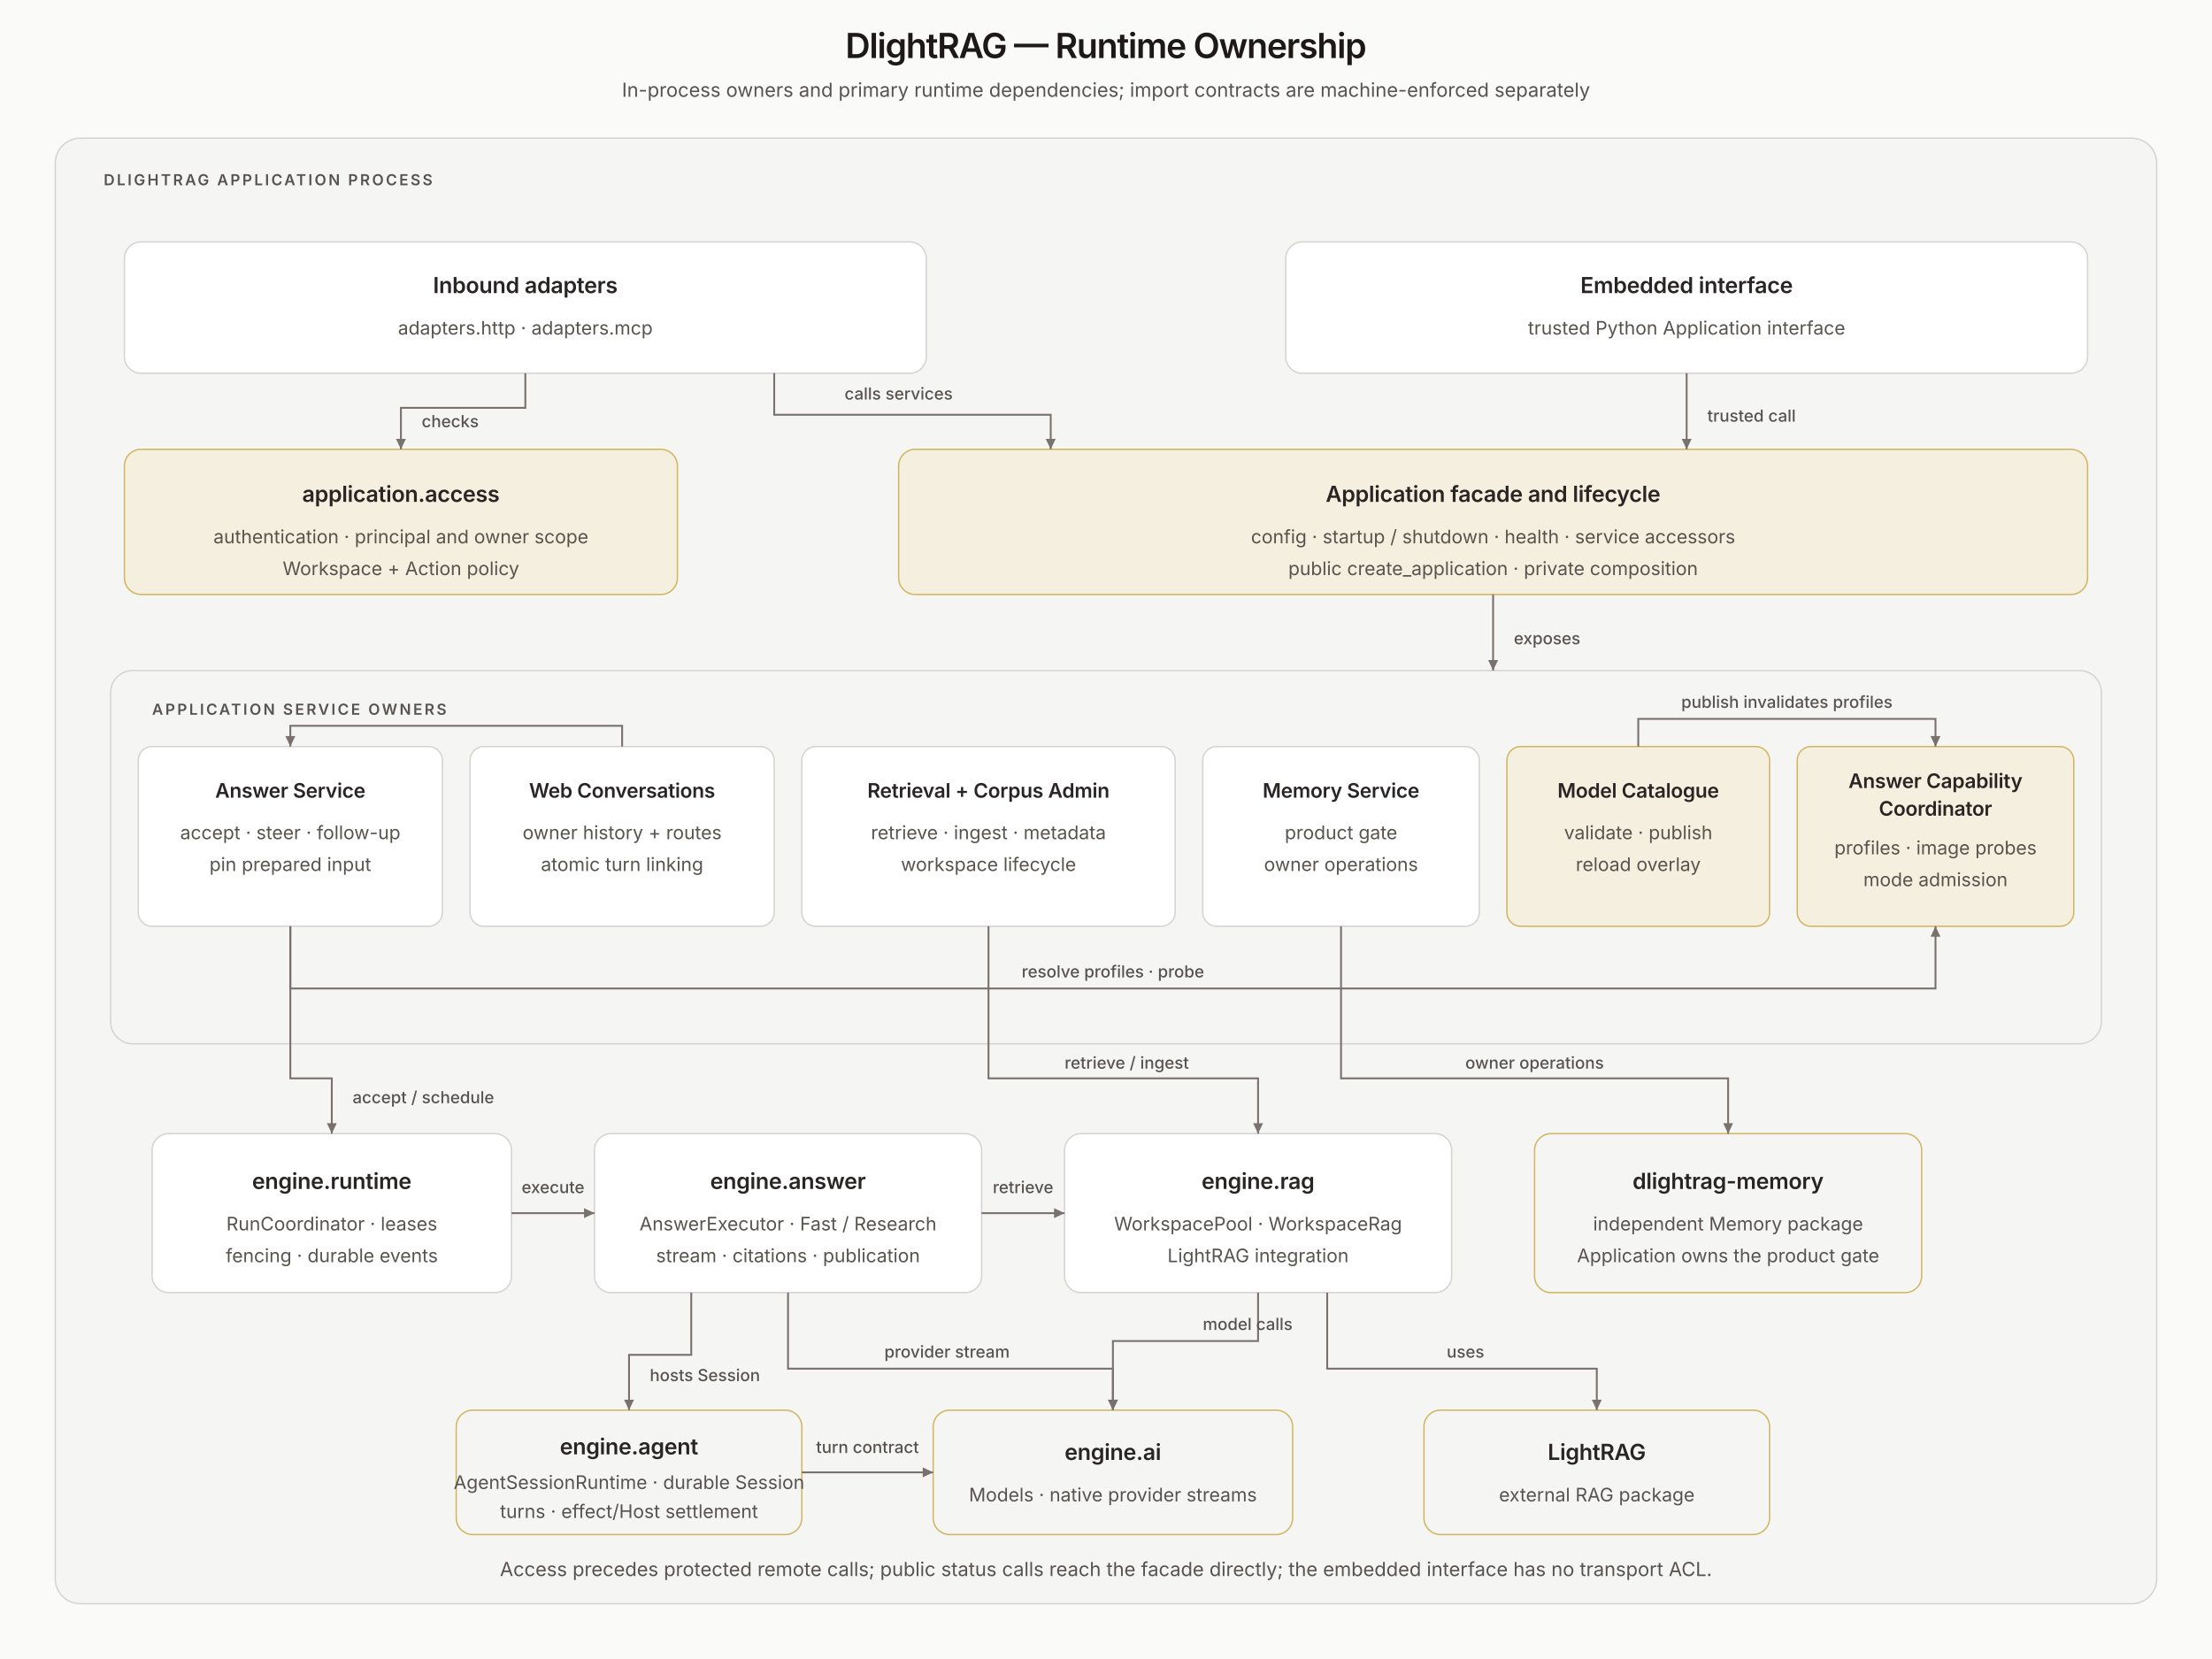
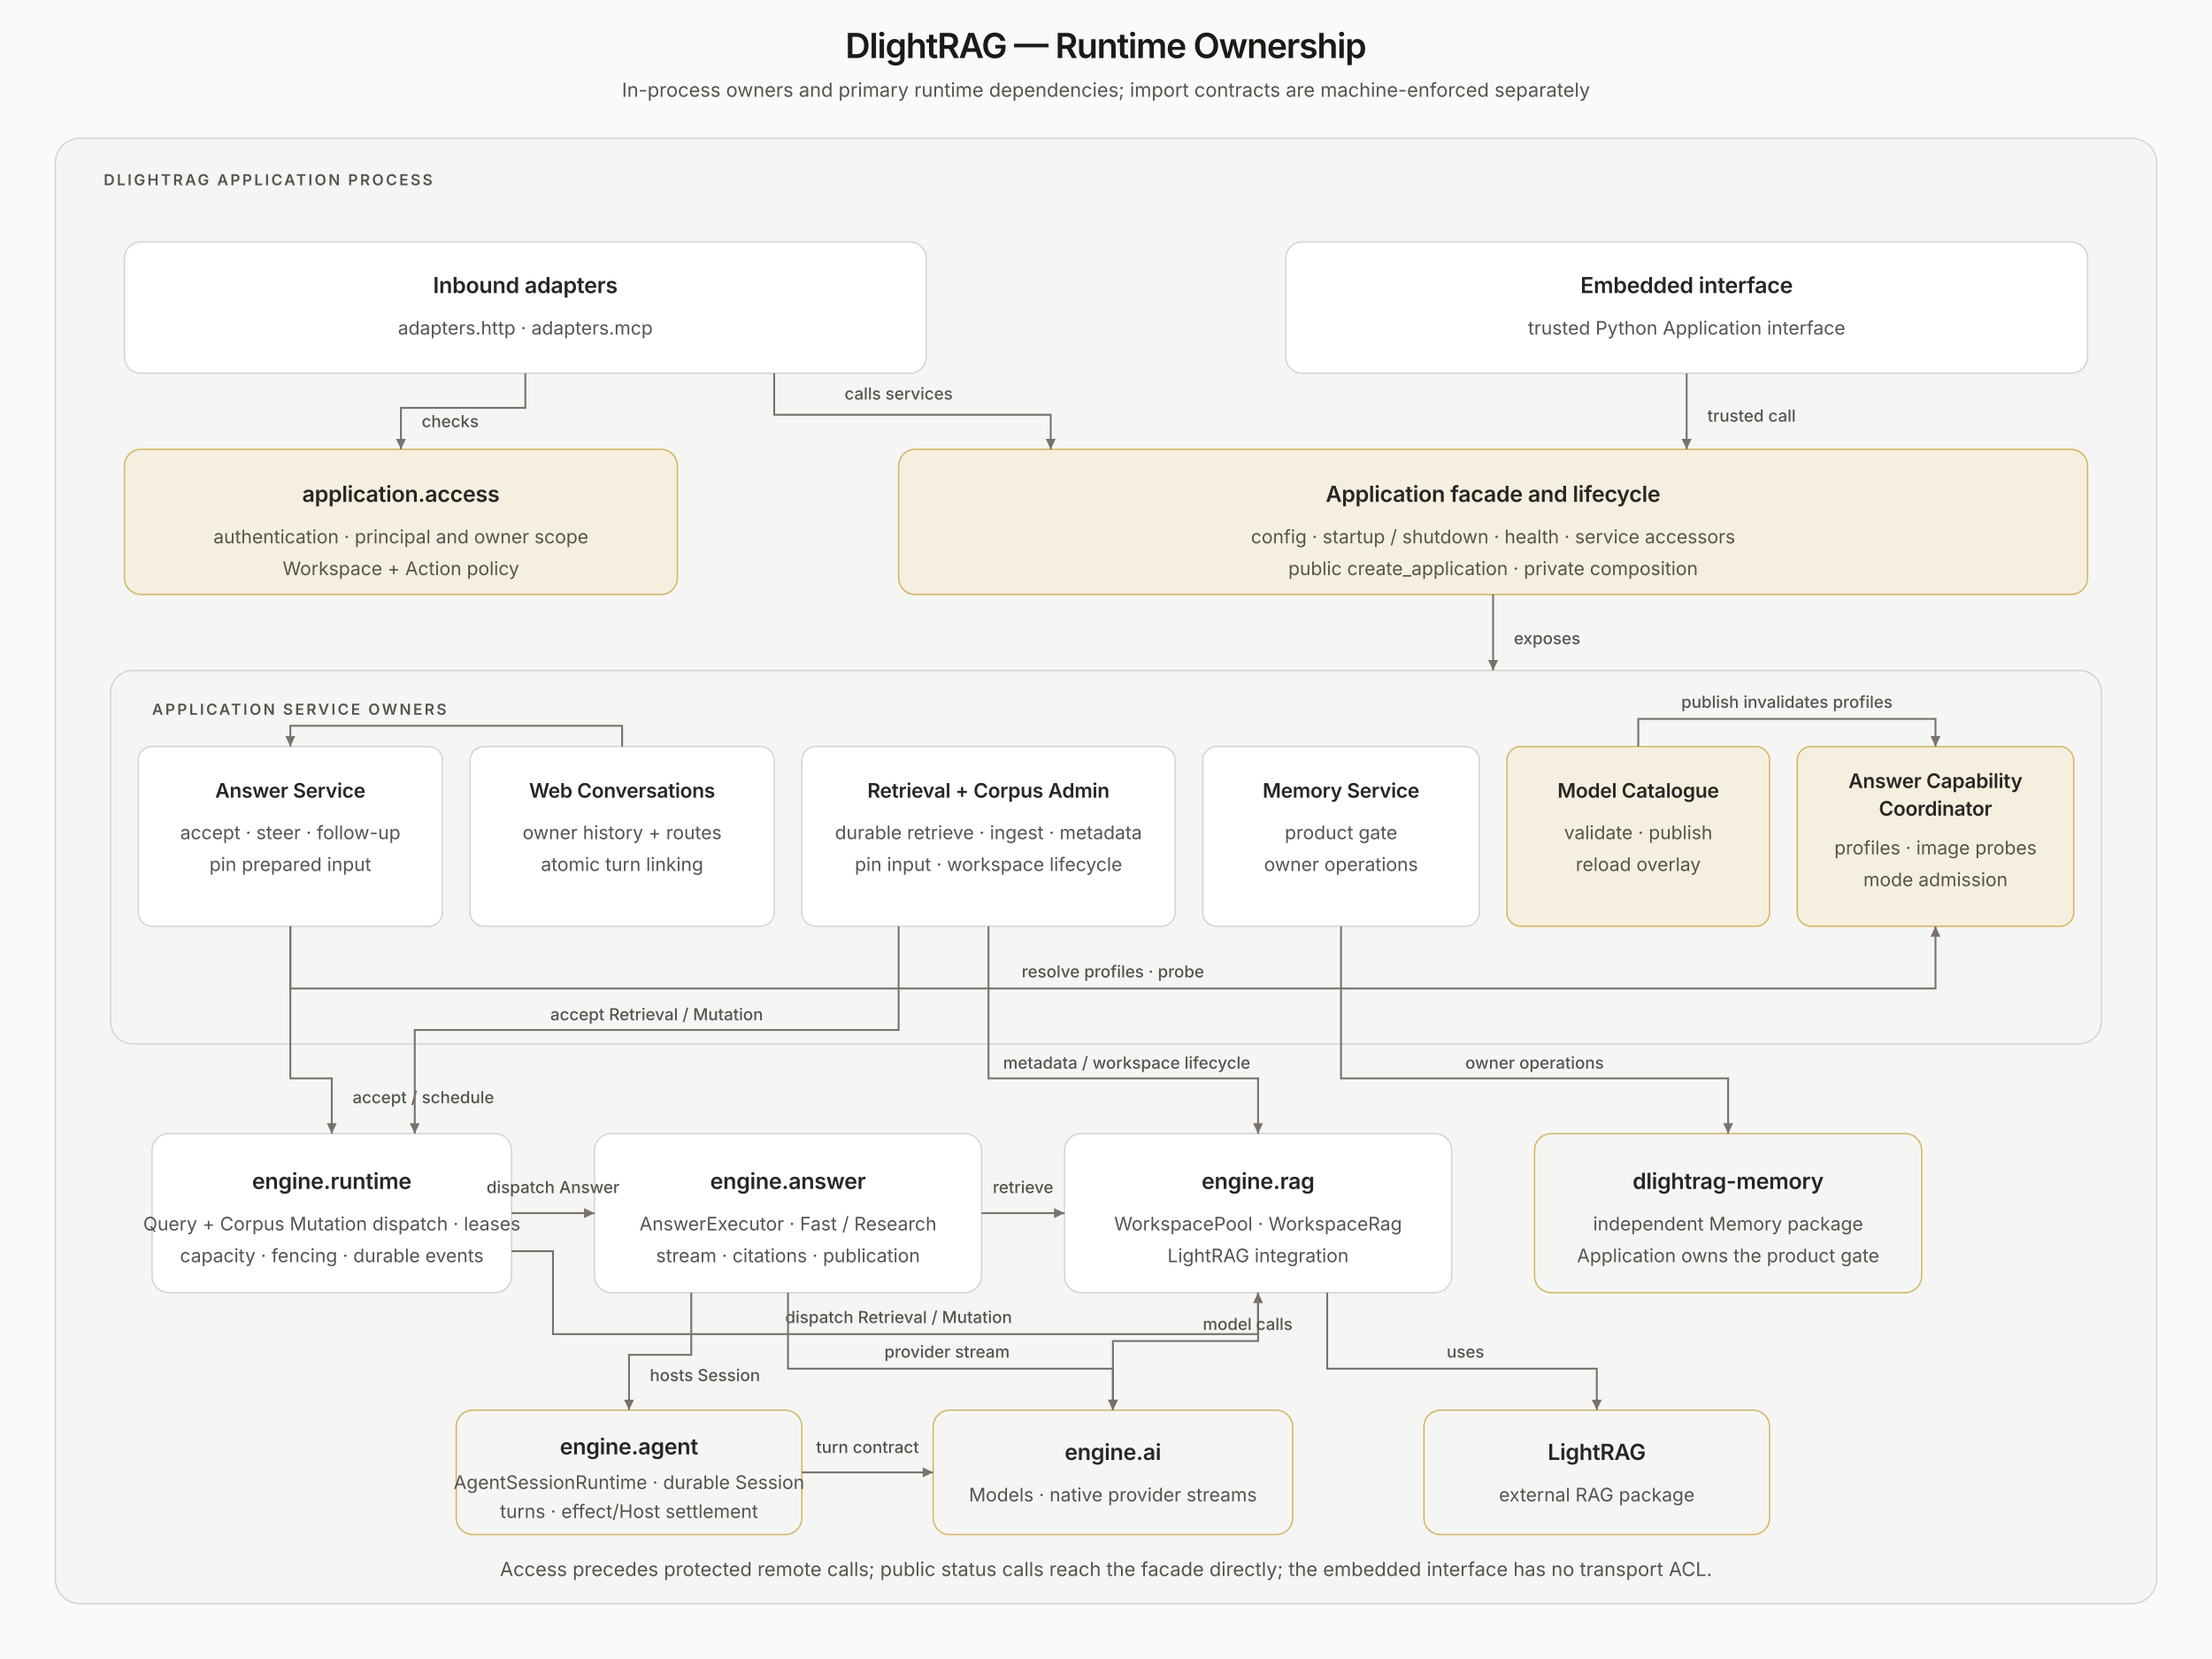
<svg xmlns="http://www.w3.org/2000/svg" width="1600" height="1200" viewBox="0 0 1600 1200" role="img" aria-labelledby="title description">
  <defs>
    <marker id="arrow" viewBox="0 0 10 10" refX="8" refY="5" markerWidth="7" markerHeight="7" orient="auto-start-reverse">
      <path d="M 0 1.2 L 8 5 L 0 8.8 z" class="arrow-head" />
    </marker>
    <style>
      :root { color-scheme: light dark; }
      .canvas { fill: #fafaf9; }
      .boundary, .service-group { fill: #f5f5f4; stroke: #d6d3d1; stroke-width: 1; }
      .heading { fill: #1c1917; font: 600 25px ui-sans-serif, system-ui, -apple-system, "Segoe UI", sans-serif; letter-spacing: -0.03em; }
      .subtitle, .note { fill: #57534e; font: 400 14px ui-sans-serif, system-ui, -apple-system, "Segoe UI", sans-serif; }
      .boundary-title { fill: #57534e; font: 600 11px ui-sans-serif, system-ui, -apple-system, "Segoe UI", sans-serif; letter-spacing: 0.14em; }
      .node-title { fill: #292524; font: 600 16px ui-sans-serif, system-ui, -apple-system, "Segoe UI", sans-serif; letter-spacing: -0.01em; }
      .small-title { fill: #292524; font: 600 14.5px ui-sans-serif, system-ui, -apple-system, "Segoe UI", sans-serif; letter-spacing: -0.01em; }
      .node-copy { fill: #57534e; font: 400 13.5px ui-sans-serif, system-ui, -apple-system, "Segoe UI", sans-serif; }
      .edge-label { fill: #57534e; font: 500 12px ui-sans-serif, system-ui, -apple-system, "Segoe UI", sans-serif; }
      .interface, .service, .module { fill: #fff; stroke: #d6d3d1; stroke-width: 1; }
      .facade, .access, .policy { fill: #f7de9d; fill-opacity: 0.24; stroke: #d2b661; stroke-width: 1; }
      .foundation, .external { fill: #f5f5f4; stroke: #d2b661; stroke-width: 1; }
      .edge { fill: none; stroke: #78716c; stroke-width: 1.35; marker-end: url(#arrow); }
      .arrow-head { fill: #78716c; }
      @media (prefers-color-scheme: dark) {
        .canvas { fill: #0c0a09; }
        .boundary, .service-group { fill: #1c1917; stroke: #292524; }
        .heading, .node-title, .small-title { fill: #f5f5f4; }
        .subtitle, .note, .edge-label { fill: #a8a29e; }
        .boundary-title, .node-copy { fill: #d6d3d1; }
        .interface, .service, .module { fill: #292524; stroke: #44403c; }
        .facade, .access, .policy { fill: #574a24; fill-opacity: 0.55; stroke: #7e6c37; }
        .foundation, .external { fill: #292524; stroke: #7e6c37; }
        .edge { stroke: #78716c; }
        .arrow-head { fill: #78716c; }
      }
    </style>
  </defs>
  <rect class="canvas" width="1600" height="1200" />
  <text class="heading" x="800" y="42" text-anchor="middle">DlightRAG — Runtime Ownership</text>
  <text class="subtitle" x="800" y="70" text-anchor="middle">In-process owners and primary runtime dependencies; import contracts are machine-enforced separately</text>
  <rect class="boundary" x="40" y="100" width="1520" height="1060" rx="18" />
  <text class="boundary-title" x="75" y="134">DLIGHTRAG APPLICATION PROCESS</text>
  <rect class="interface" x="90" y="175" width="580" height="95" rx="12" />
  <text class="node-title" x="380" y="212" text-anchor="middle">Inbound adapters</text>
  <text class="node-copy" x="380" y="242" text-anchor="middle">adapters.http · adapters.mcp</text>
  <rect class="interface" x="930" y="175" width="580" height="95" rx="12" />
  <text class="node-title" x="1220" y="212" text-anchor="middle">Embedded interface</text>
  <text class="node-copy" x="1220" y="242" text-anchor="middle">trusted Python Application interface</text>
  <rect class="access" x="90" y="325" width="400" height="105" rx="12" />
  <text class="node-title" x="290" y="363" text-anchor="middle">application.access</text>
  <text class="node-copy" x="290" y="393" text-anchor="middle">authentication · principal and owner scope</text>
  <text class="node-copy" x="290" y="416" text-anchor="middle">Workspace + Action policy</text>
  <rect class="facade" x="650" y="325" width="860" height="105" rx="12" />
  <text class="node-title" x="1080" y="363" text-anchor="middle">Application facade and lifecycle</text>
  <text class="node-copy" x="1080" y="393" text-anchor="middle">config · startup / shutdown · health · service accessors</text>
  <text class="node-copy" x="1080" y="416" text-anchor="middle">public create_application · private composition</text>
  <rect class="service-group" x="80" y="485" width="1440" height="270" rx="16" />
  <text class="boundary-title" x="110" y="517">APPLICATION SERVICE OWNERS</text>
  <rect class="service" x="100" y="540" width="220" height="130" rx="10" />
  <text class="small-title" x="210" y="577" text-anchor="middle">Answer Service</text>
  <text class="node-copy" x="210" y="607" text-anchor="middle">accept · steer · follow-up</text>
  <text class="node-copy" x="210" y="630" text-anchor="middle">pin prepared input</text>
  <rect class="service" x="340" y="540" width="220" height="130" rx="10" />
  <text class="small-title" x="450" y="577" text-anchor="middle">Web Conversations</text>
  <text class="node-copy" x="450" y="607" text-anchor="middle">owner history + routes</text>
  <text class="node-copy" x="450" y="630" text-anchor="middle">atomic turn linking</text>
  <rect class="service" x="580" y="540" width="270" height="130" rx="10" />
  <text class="small-title" x="715" y="577" text-anchor="middle">Retrieval + Corpus Admin</text>
-   <text class="node-copy" x="715" y="607" text-anchor="middle">retrieve · ingest · metadata</text>
-   <text class="node-copy" x="715" y="630" text-anchor="middle">workspace lifecycle</text>
+   <text class="node-copy" x="715" y="607" text-anchor="middle">durable retrieve · ingest · metadata</text>
+   <text class="node-copy" x="715" y="630" text-anchor="middle">pin input · workspace lifecycle</text>
  <rect class="service" x="870" y="540" width="200" height="130" rx="10" />
  <text class="small-title" x="970" y="577" text-anchor="middle">Memory Service</text>
  <text class="node-copy" x="970" y="607" text-anchor="middle">product gate</text>
  <text class="node-copy" x="970" y="630" text-anchor="middle">owner operations</text>
  <rect class="policy" x="1090" y="540" width="190" height="130" rx="10" />
  <text class="small-title" x="1185" y="577" text-anchor="middle">Model Catalogue</text>
  <text class="node-copy" x="1185" y="607" text-anchor="middle">validate · publish</text>
  <text class="node-copy" x="1185" y="630" text-anchor="middle">reload overlay</text>
  <rect class="policy" x="1300" y="540" width="200" height="130" rx="10" />
  <text class="small-title" x="1400" y="570" text-anchor="middle">Answer Capability</text>
  <text class="small-title" x="1400" y="590" text-anchor="middle">Coordinator</text>
  <text class="node-copy" x="1400" y="618" text-anchor="middle">profiles · image probes</text>
  <text class="node-copy" x="1400" y="641" text-anchor="middle">mode admission</text>
  <rect class="module" x="110" y="820" width="260" height="115" rx="12" />
  <text class="node-title" x="240" y="860" text-anchor="middle">engine.runtime</text>
-   <text class="node-copy" x="240" y="890" text-anchor="middle">RunCoordinator · leases</text>
-   <text class="node-copy" x="240" y="913" text-anchor="middle">fencing · durable events</text>
+   <text class="node-copy" x="240" y="890" text-anchor="middle">Query + Corpus Mutation dispatch · leases</text>
+   <text class="node-copy" x="240" y="913" text-anchor="middle">capacity · fencing · durable events</text>
  <rect class="module" x="430" y="820" width="280" height="115" rx="12" />
  <text class="node-title" x="570" y="860" text-anchor="middle">engine.answer</text>
  <text class="node-copy" x="570" y="890" text-anchor="middle">AnswerExecutor · Fast / Research</text>
  <text class="node-copy" x="570" y="913" text-anchor="middle">stream · citations · publication</text>
  <rect class="module" x="770" y="820" width="280" height="115" rx="12" />
  <text class="node-title" x="910" y="860" text-anchor="middle">engine.rag</text>
  <text class="node-copy" x="910" y="890" text-anchor="middle">WorkspacePool · WorkspaceRag</text>
  <text class="node-copy" x="910" y="913" text-anchor="middle">LightRAG integration</text>
  <rect class="external" x="1110" y="820" width="280" height="115" rx="12" />
  <text class="node-title" x="1250" y="860" text-anchor="middle">dlightrag-memory</text>
  <text class="node-copy" x="1250" y="890" text-anchor="middle">independent Memory package</text>
  <text class="node-copy" x="1250" y="913" text-anchor="middle">Application owns the product gate</text>
  <rect class="foundation" x="330" y="1020" width="250" height="90" rx="12" />
  <text class="node-title" x="455" y="1052" text-anchor="middle">engine.agent</text>
  <text class="node-copy" x="455" y="1077" text-anchor="middle">AgentSessionRuntime · durable Session</text>
  <text class="node-copy" x="455" y="1098" text-anchor="middle">turns · effect/Host settlement</text>
  <rect class="foundation" x="675" y="1020" width="260" height="90" rx="12" />
  <text class="node-title" x="805" y="1056" text-anchor="middle">engine.ai</text>
  <text class="node-copy" x="805" y="1086" text-anchor="middle">Models · native provider streams</text>
  <rect class="external" x="1030" y="1020" width="250" height="90" rx="12" />
  <text class="node-title" x="1155" y="1056" text-anchor="middle">LightRAG</text>
  <text class="node-copy" x="1155" y="1086" text-anchor="middle">external RAG package</text>
  <path class="edge" d="M 380 270 V 295 H 290 V 325" />
  <text class="edge-label" x="305" y="309">checks</text>
  <path class="edge" d="M 560 270 V 300 H 760 V 325" />
  <text class="edge-label" x="650" y="289" text-anchor="middle">calls services</text>
  <path class="edge" d="M 1220 270 V 325" />
  <text class="edge-label" x="1235" y="305">trusted call</text>
  <path class="edge" d="M 1080 430 V 485" />
  <text class="edge-label" x="1095" y="466">exposes</text>
  <path class="edge" d="M 450 540 V 525 H 210 V 540" />
  <path class="edge" d="M 1185 540 V 520 H 1400 V 540" />
  <text class="edge-label" x="1292.5" y="512" text-anchor="middle">publish invalidates profiles</text>
  <path class="edge" d="M 210 670 V 715 H 1400 V 670" />
  <text class="edge-label" x="805" y="707" text-anchor="middle">resolve profiles · probe</text>
  <path class="edge" d="M 210 670 V 780 H 240 V 820" />
  <text class="edge-label" x="255" y="798">accept / schedule</text>
+   <path class="edge" d="M 650 670 V 745 H 300 V 820" />
+   <text class="edge-label" x="475" y="738" text-anchor="middle">accept Retrieval / Mutation</text>
  <path class="edge" d="M 715 670 V 780 H 910 V 820" />
-   <text class="edge-label" x="815" y="773" text-anchor="middle">retrieve / ingest</text>
+   <text class="edge-label" x="815" y="773" text-anchor="middle">metadata / workspace lifecycle</text>
  <path class="edge" d="M 970 670 V 780 H 1250 V 820" />
  <text class="edge-label" x="1110" y="773" text-anchor="middle">owner operations</text>
  <path class="edge" d="M 370 877.5 H 430" />
-   <text class="edge-label" x="400" y="863" text-anchor="middle">execute</text>
+   <text class="edge-label" x="400" y="863" text-anchor="middle">dispatch Answer</text>
+   <path class="edge" d="M 370 905 H 400 V 965 H 910 V 935" />
+   <text class="edge-label" x="650" y="957" text-anchor="middle">dispatch Retrieval / Mutation</text>
  <path class="edge" d="M 710 877.5 H 770" />
  <text class="edge-label" x="740" y="863" text-anchor="middle">retrieve</text>
  <path class="edge" d="M 500 935 V 980 H 455 V 1020" />
  <text class="edge-label" x="470" y="999">hosts Session</text>
  <path class="edge" d="M 570 935 V 990 H 805 V 1020" />
  <text class="edge-label" x="685" y="982" text-anchor="middle">provider stream</text>
  <path class="edge" d="M 910 935 V 970 H 805 V 1020" />
  <text class="edge-label" x="870" y="962">model calls</text>
  <path class="edge" d="M 960 935 V 990 H 1155 V 1020" />
  <text class="edge-label" x="1060" y="982" text-anchor="middle">uses</text>
  <path class="edge" d="M 580 1065 H 675" />
  <text class="edge-label" x="627.5" y="1051" text-anchor="middle">turn contract</text>
  <text class="note" x="800" y="1140" text-anchor="middle">Access precedes protected remote calls; public status calls reach the facade directly; the embedded interface has no transport ACL.</text>
</svg>
